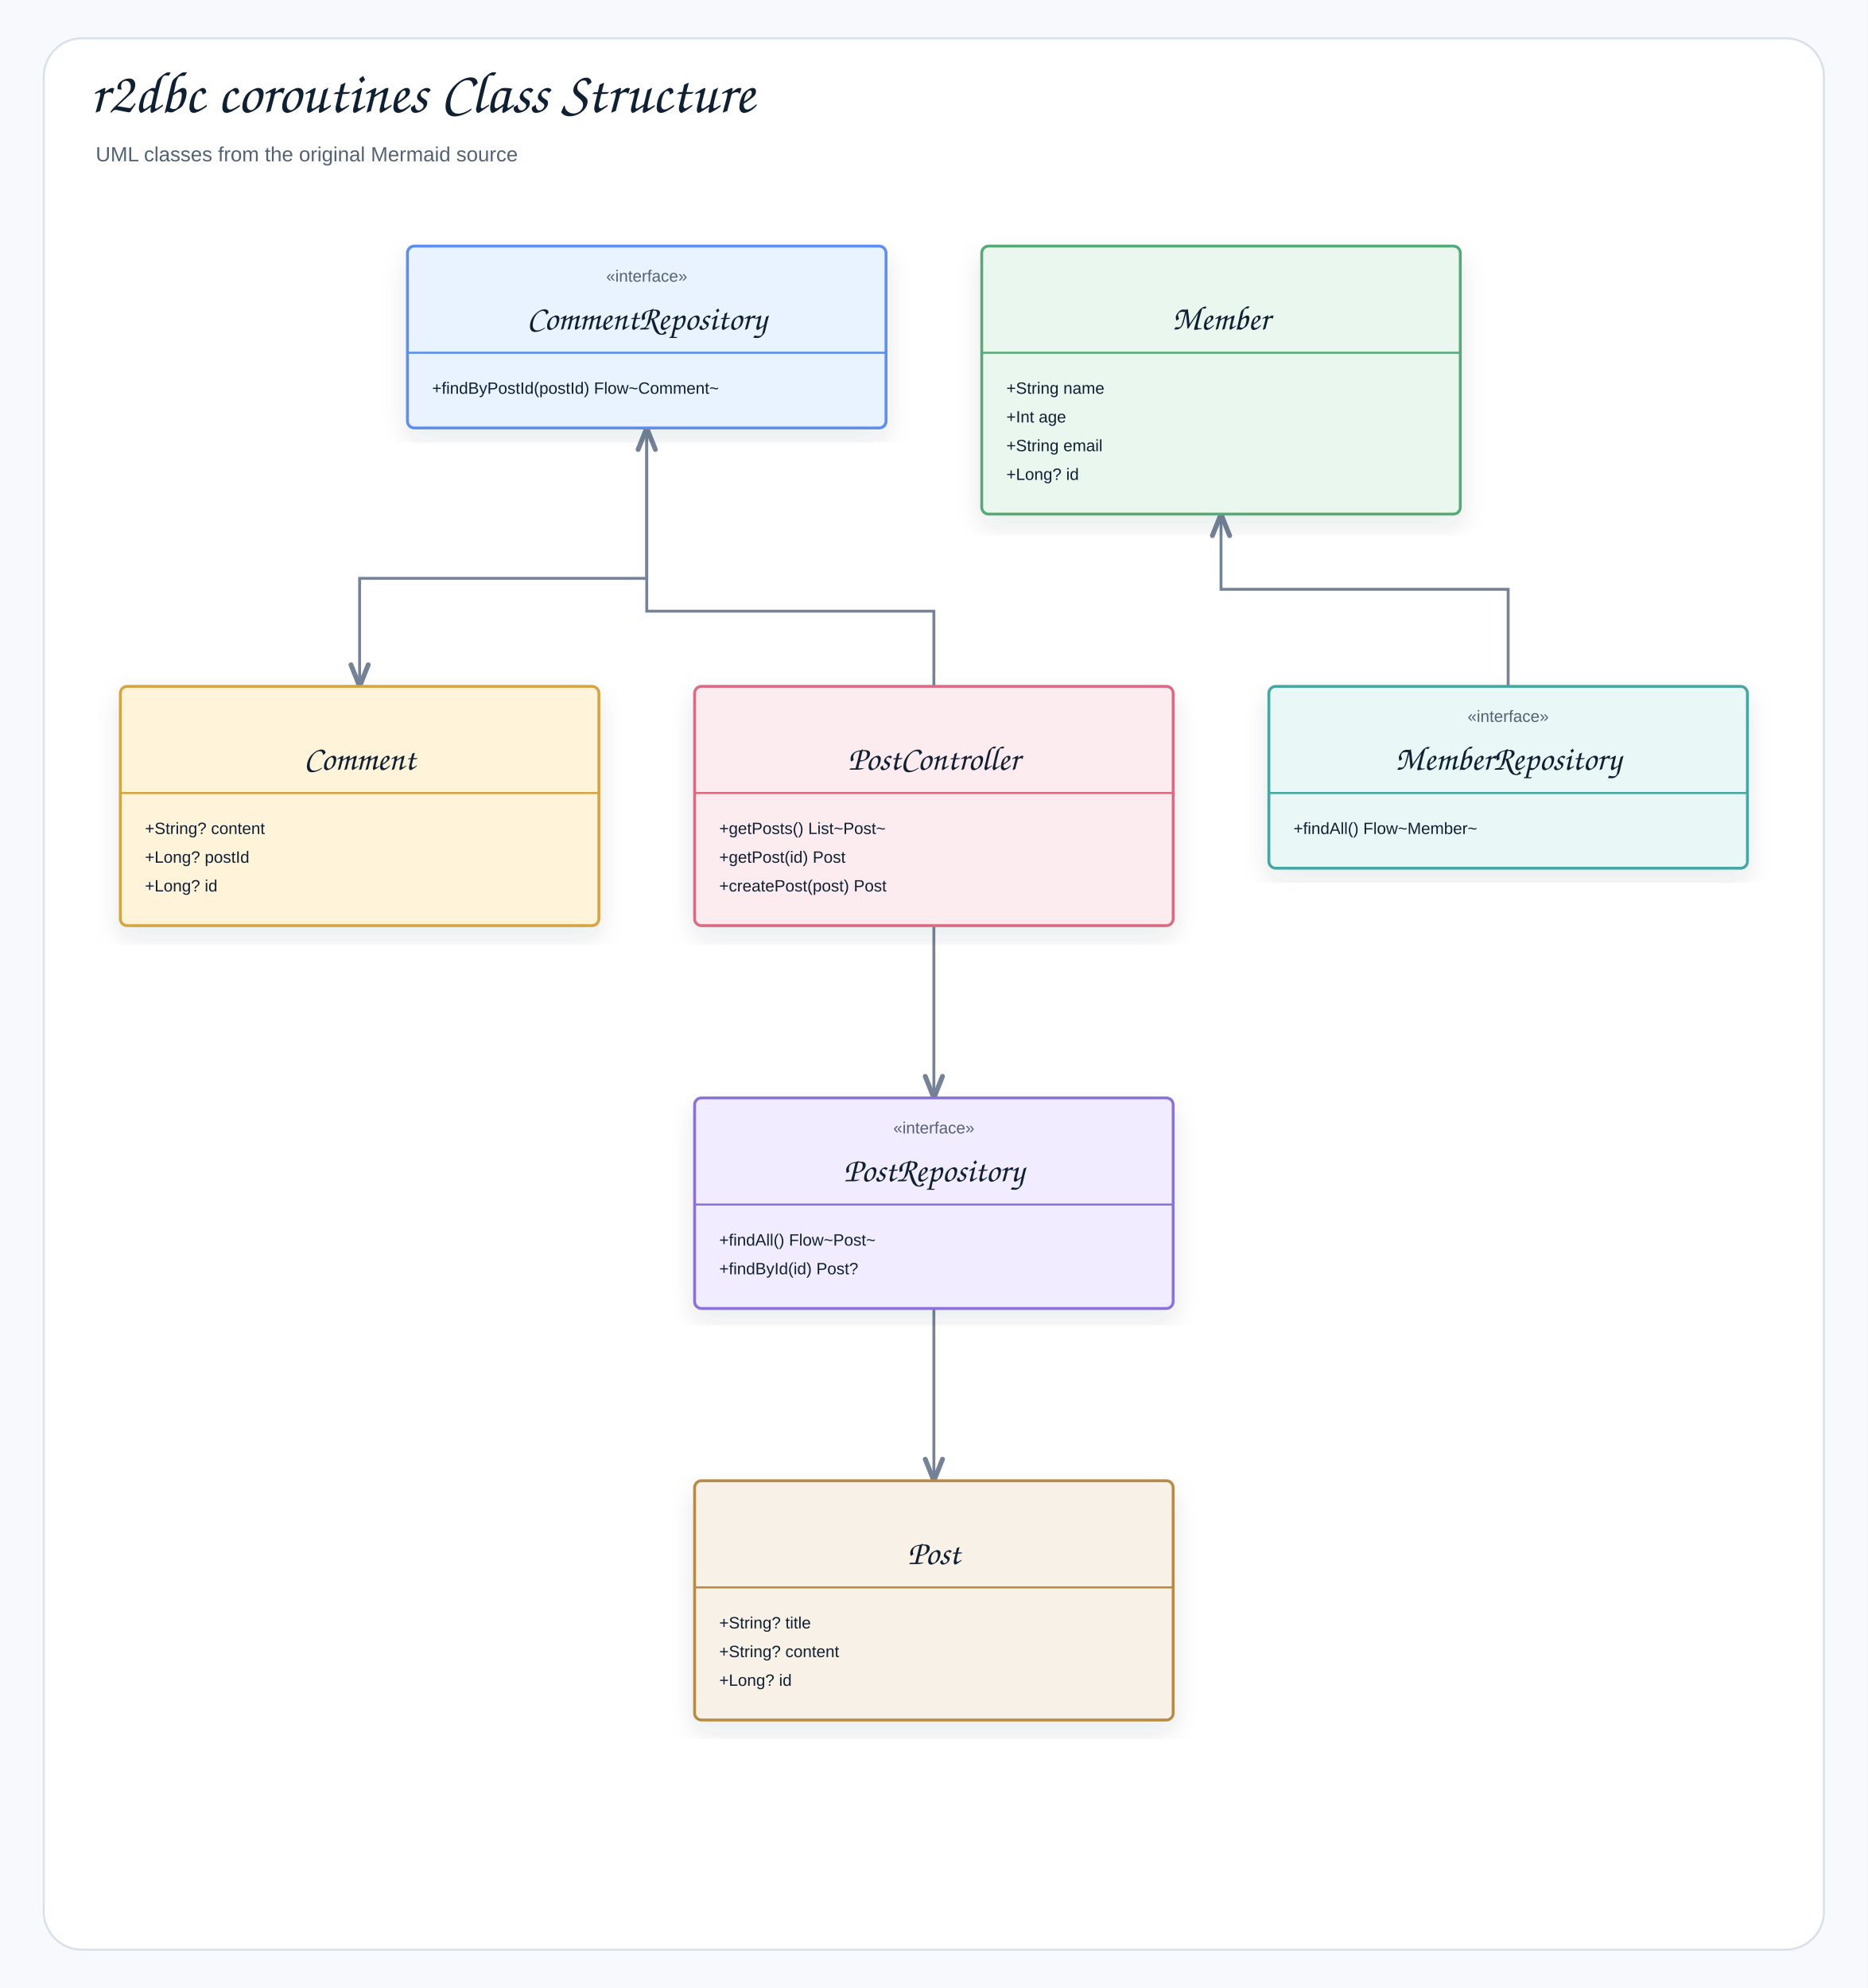
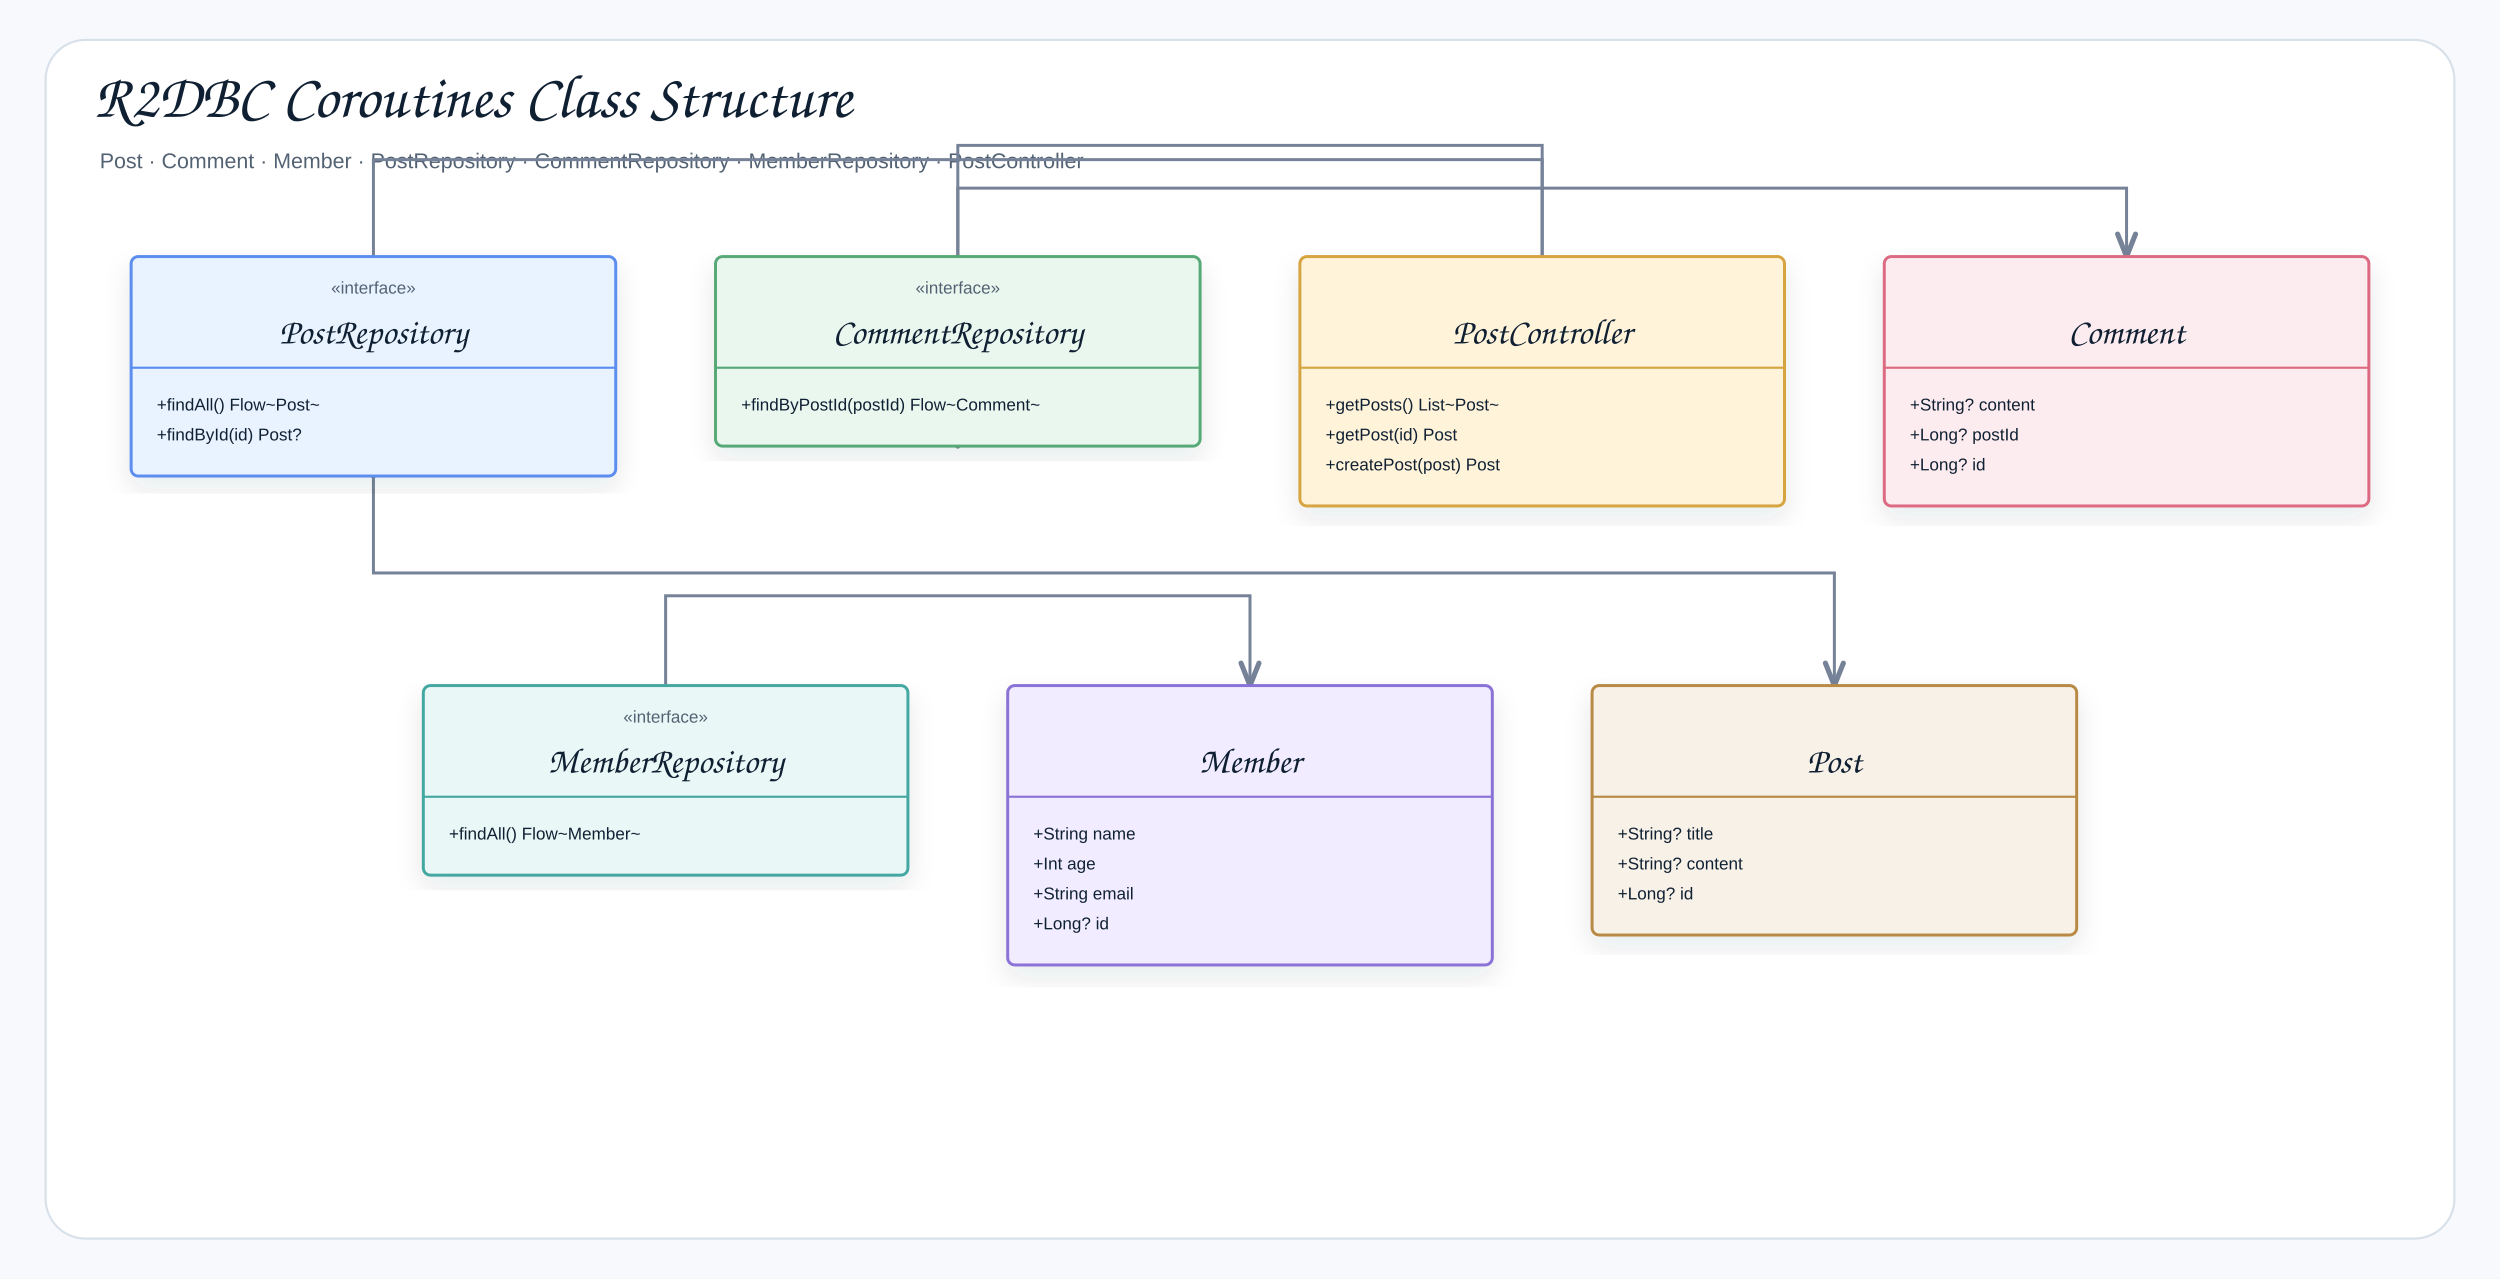
- <svg xmlns="http://www.w3.org/2000/svg" width="1366" height="1454" viewBox="0 0 1366 1454" role="img" aria-label="r2dbc coroutines Class Structure">
+ <svg xmlns="http://www.w3.org/2000/svg" width="1754" height="897" viewBox="0 0 1754 897" role="img" aria-label="R2DBC Coroutines Class Structure">
  <defs>
    <filter id="shadow" x="-8%" y="-8%" width="116%" height="116%">
      <feDropShadow dx="0" dy="8" stdDeviation="9" flood-color="#1f2937" flood-opacity="0.10" />
    </filter>
    <marker id="openArrow" markerWidth="10" markerHeight="8" refX="8.5" refY="4" orient="auto" markerUnits="strokeWidth">
      <path d="M 1 1 L 8.5 4 L 1 7" fill="none" stroke="#758297" stroke-width="1.7" stroke-linecap="round" stroke-linejoin="round" />
    </marker>
    <marker id="inherit" markerWidth="11" markerHeight="10" refX="9.5" refY="5" orient="auto" markerUnits="strokeWidth">
      <path d="M 0.5 1 L 9.5 5 L 0.5 9 Z" fill="#ffffff" stroke="#758297" stroke-width="1.7" />
    </marker>
    <style>
    .canvas{fill:#f7f9fc}.frame{fill:#fff;stroke:#d8e0ea;stroke-width:1.5}
    .title{font-family:"Architects Daughter","Comic Sans MS","Comic Sans",cursive;font-size:43px;font-weight:400;fill:#102033}
    .subtitle{font-family:"Comic Sans MS","Comic Sans","Comic Neue",Arial,sans-serif;font-size:15px;font-weight:400;fill:#536273}
    .label{font-family:"Architects Daughter","Comic Sans MS","Comic Sans",cursive;font-size:25px;font-weight:400;fill:#102033}
    .smallLabel{font-family:"Architects Daughter","Comic Sans MS","Comic Sans",cursive;font-size:21px;font-weight:400;fill:#102033}
    .mono{font-family:"Comic Sans MS","Comic Sans","Comic Neue",Arial,sans-serif;font-size:12px;font-weight:400;fill:#102033}
    .small{font-family:"Comic Sans MS","Comic Sans","Comic Neue",Arial,sans-serif;font-size:12px;font-weight:400;fill:#536273}
    .strong{font-family:"Comic Sans MS","Comic Sans","Comic Neue",Arial,sans-serif;font-size:13px;font-weight:400;fill:#102033}
    .card{stroke-width:2.1;filter:url(#shadow)}.compartment{stroke-width:1.5;fill:none}
    .line{stroke:#758297;stroke-width:2.1;fill:none;marker-end:url(#openArrow)}
    .plainLine{stroke:#758297;stroke-width:2.1;fill:none}
    .dashed{stroke:#758297;stroke-width:2.1;stroke-dasharray:7 6;fill:none;marker-end:url(#openArrow)}
    .inheritLine{stroke:#758297;stroke-width:2.2;fill:none;marker-end:url(#inherit)}
    .implLine{stroke:#758297;stroke-width:2.2;stroke-dasharray:8 7;fill:none;marker-end:url(#inherit)}
  </style>
  </defs>
-   <rect class="canvas" width="1366" height="1454" />
-   <rect class="frame" x="32" y="28" width="1302" height="1398" rx="28" />
-   <text class="title" x="66" y="82">r2dbc coroutines Class Structure</text>
-   <text class="subtitle" x="70" y="118">UML classes from the original Mermaid source</text>
-   <path class="line" d="M683 502 L683 447 L473 447 L473 313" />
-   <path class="line" d="M683 677 L683 803" />
-   <path class="line" d="M1103 502 L1103 431 L893 431 L893 376" />
-   <path class="line" d="M473 313 L473 423 L263 423 L263 502" />
-   <path class="line" d="M683 957 L683 1083" />
-   <g transform="translate(298,180)">
-     <rect class="card" x="0" y="0" width="350" height="133" rx="5" fill="#E8F3FF" stroke="#5B8DEF" />
-     <line class="compartment" x1="0" y1="78" x2="350" y2="78" stroke="#5B8DEF" />
-     <text class="small" x="175" y="26" text-anchor="middle">«interface»</text>
-     <text class="label" x="175" y="61" text-anchor="middle">CommentRepository</text>
+   <rect class="canvas" width="1754" height="897" />
+   <rect class="frame" x="32" y="28" width="1690" height="841" rx="28" />
+   <text class="title" x="66" y="82">R2DBC Coroutines Class Structure</text>
+   <text class="subtitle" x="70" y="118">Post · Comment · Member · PostRepository · CommentRepository · MemberRepository · PostController</text>
+   <path class="line" d="M1082 180 L1082 102 L672 102 L672 313" />
+   <path class="line" d="M1082 180 L1082 112 L262 112 L262 334" />
+   <path class="line" d="M467 614 L467 418 L877 418 L877 481" />
+   <path class="line" d="M672 313 L672 132 L1492 132 L1492 180" />
+   <path class="line" d="M262 334 L262 402 L1287 402 L1287 481" />
+   <g transform="translate(92,180)">
+     <rect class="card" x="0" y="0" width="340" height="154" rx="5" fill="#E8F3FF" stroke="#5B8DEF" />
+     <line class="compartment" x1="0" y1="78" x2="340" y2="78" stroke="#5B8DEF" />
+     <text class="small" x="170" y="26" text-anchor="middle">«interface»</text>
+     <text class="label" x="170" y="61" text-anchor="middle">PostRepository</text>
+     <text class="mono" x="18" y="108">+findAll() Flow~Post~</text>
+     <text class="mono" x="18" y="129">+findById(id) Post?</text>
+   </g>
+   <g transform="translate(502,180)">
+     <rect class="card" x="0" y="0" width="340" height="133" rx="5" fill="#EAF7EF" stroke="#58A978" />
+     <line class="compartment" x1="0" y1="78" x2="340" y2="78" stroke="#58A978" />
+     <text class="small" x="170" y="26" text-anchor="middle">«interface»</text>
+     <text class="label" x="170" y="61" text-anchor="middle">CommentRepository</text>
    <text class="mono" x="18" y="108">+findByPostId(postId) Flow~Comment~</text>
  </g>
-   <g transform="translate(718,180)">
-     <rect class="card" x="0" y="0" width="350" height="196" rx="5" fill="#EAF7EF" stroke="#58A978" />
-     <line class="compartment" x1="0" y1="78" x2="350" y2="78" stroke="#58A978" />
-     <text class="small" x="175" y="26" text-anchor="middle" />
-     <text class="label" x="175" y="61" text-anchor="middle">Member</text>
+   <g transform="translate(912,180)">
+     <rect class="card" x="0" y="0" width="340" height="175" rx="5" fill="#FFF3D9" stroke="#D6A441" />
+     <line class="compartment" x1="0" y1="78" x2="340" y2="78" stroke="#D6A441" />
+     <text class="small" x="170" y="26" text-anchor="middle" />
+     <text class="label" x="170" y="61" text-anchor="middle">PostController</text>
+     <text class="mono" x="18" y="108">+getPosts() List~Post~</text>
+     <text class="mono" x="18" y="129">+getPost(id) Post</text>
+     <text class="mono" x="18" y="150">+createPost(post) Post</text>
+   </g>
+   <g transform="translate(1322,180)">
+     <rect class="card" x="0" y="0" width="340" height="175" rx="5" fill="#FDECEF" stroke="#DC6B82" />
+     <line class="compartment" x1="0" y1="78" x2="340" y2="78" stroke="#DC6B82" />
+     <text class="small" x="170" y="26" text-anchor="middle" />
+     <text class="label" x="170" y="61" text-anchor="middle">Comment</text>
+     <text class="mono" x="18" y="108">+String? content</text>
+     <text class="mono" x="18" y="129">+Long? postId</text>
+     <text class="mono" x="18" y="150">+Long? id</text>
+   </g>
+   <g transform="translate(297,481)">
+     <rect class="card" x="0" y="0" width="340" height="133" rx="5" fill="#E9F7F6" stroke="#45A7A1" />
+     <line class="compartment" x1="0" y1="78" x2="340" y2="78" stroke="#45A7A1" />
+     <text class="small" x="170" y="26" text-anchor="middle">«interface»</text>
+     <text class="label" x="170" y="61" text-anchor="middle">MemberRepository</text>
+     <text class="mono" x="18" y="108">+findAll() Flow~Member~</text>
+   </g>
+   <g transform="translate(707,481)">
+     <rect class="card" x="0" y="0" width="340" height="196" rx="5" fill="#F1ECFF" stroke="#8A72D6" />
+     <line class="compartment" x1="0" y1="78" x2="340" y2="78" stroke="#8A72D6" />
+     <text class="small" x="170" y="26" text-anchor="middle" />
+     <text class="label" x="170" y="61" text-anchor="middle">Member</text>
    <text class="mono" x="18" y="108">+String name</text>
    <text class="mono" x="18" y="129">+Int age</text>
    <text class="mono" x="18" y="150">+String email</text>
    <text class="mono" x="18" y="171">+Long? id</text>
  </g>
-   <g transform="translate(88,502)">
-     <rect class="card" x="0" y="0" width="350" height="175" rx="5" fill="#FFF3D9" stroke="#D6A441" />
-     <line class="compartment" x1="0" y1="78" x2="350" y2="78" stroke="#D6A441" />
-     <text class="small" x="175" y="26" text-anchor="middle" />
-     <text class="label" x="175" y="61" text-anchor="middle">Comment</text>
-     <text class="mono" x="18" y="108">+String? content</text>
-     <text class="mono" x="18" y="129">+Long? postId</text>
-     <text class="mono" x="18" y="150">+Long? id</text>
-   </g>
-   <g transform="translate(508,502)">
-     <rect class="card" x="0" y="0" width="350" height="175" rx="5" fill="#FDECEF" stroke="#DC6B82" />
-     <line class="compartment" x1="0" y1="78" x2="350" y2="78" stroke="#DC6B82" />
-     <text class="small" x="175" y="26" text-anchor="middle" />
-     <text class="label" x="175" y="61" text-anchor="middle">PostController</text>
-     <text class="mono" x="18" y="108">+getPosts() List~Post~</text>
-     <text class="mono" x="18" y="129">+getPost(id) Post</text>
-     <text class="mono" x="18" y="150">+createPost(post) Post</text>
-   </g>
-   <g transform="translate(928,502)">
-     <rect class="card" x="0" y="0" width="350" height="133" rx="5" fill="#E9F7F6" stroke="#45A7A1" />
-     <line class="compartment" x1="0" y1="78" x2="350" y2="78" stroke="#45A7A1" />
-     <text class="small" x="175" y="26" text-anchor="middle">«interface»</text>
-     <text class="label" x="175" y="61" text-anchor="middle">MemberRepository</text>
-     <text class="mono" x="18" y="108">+findAll() Flow~Member~</text>
-   </g>
-   <g transform="translate(508,803)">
-     <rect class="card" x="0" y="0" width="350" height="154" rx="5" fill="#F1ECFF" stroke="#8A72D6" />
-     <line class="compartment" x1="0" y1="78" x2="350" y2="78" stroke="#8A72D6" />
-     <text class="small" x="175" y="26" text-anchor="middle">«interface»</text>
-     <text class="label" x="175" y="61" text-anchor="middle">PostRepository</text>
-     <text class="mono" x="18" y="108">+findAll() Flow~Post~</text>
-     <text class="mono" x="18" y="129">+findById(id) Post?</text>
-   </g>
-   <g transform="translate(508,1083)">
-     <rect class="card" x="0" y="0" width="350" height="175" rx="5" fill="#F7F1E7" stroke="#B88A44" />
-     <line class="compartment" x1="0" y1="78" x2="350" y2="78" stroke="#B88A44" />
-     <text class="small" x="175" y="26" text-anchor="middle" />
-     <text class="label" x="175" y="61" text-anchor="middle">Post</text>
+   <g transform="translate(1117,481)">
+     <rect class="card" x="0" y="0" width="340" height="175" rx="5" fill="#F7F1E7" stroke="#B88A44" />
+     <line class="compartment" x1="0" y1="78" x2="340" y2="78" stroke="#B88A44" />
+     <text class="small" x="170" y="26" text-anchor="middle" />
+     <text class="label" x="170" y="61" text-anchor="middle">Post</text>
    <text class="mono" x="18" y="108">+String? title</text>
    <text class="mono" x="18" y="129">+String? content</text>
    <text class="mono" x="18" y="150">+Long? id</text>
  </g>
</svg>
